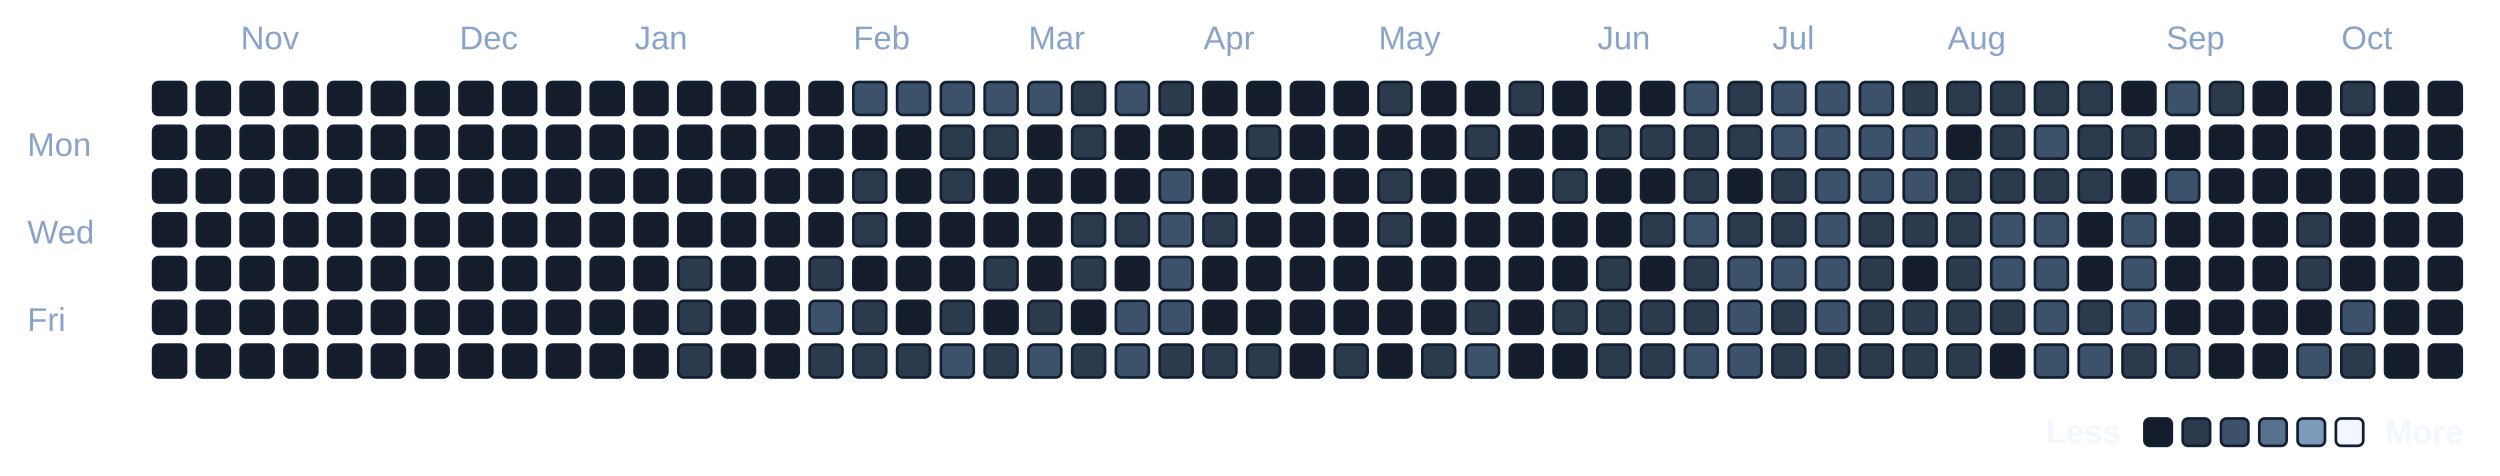
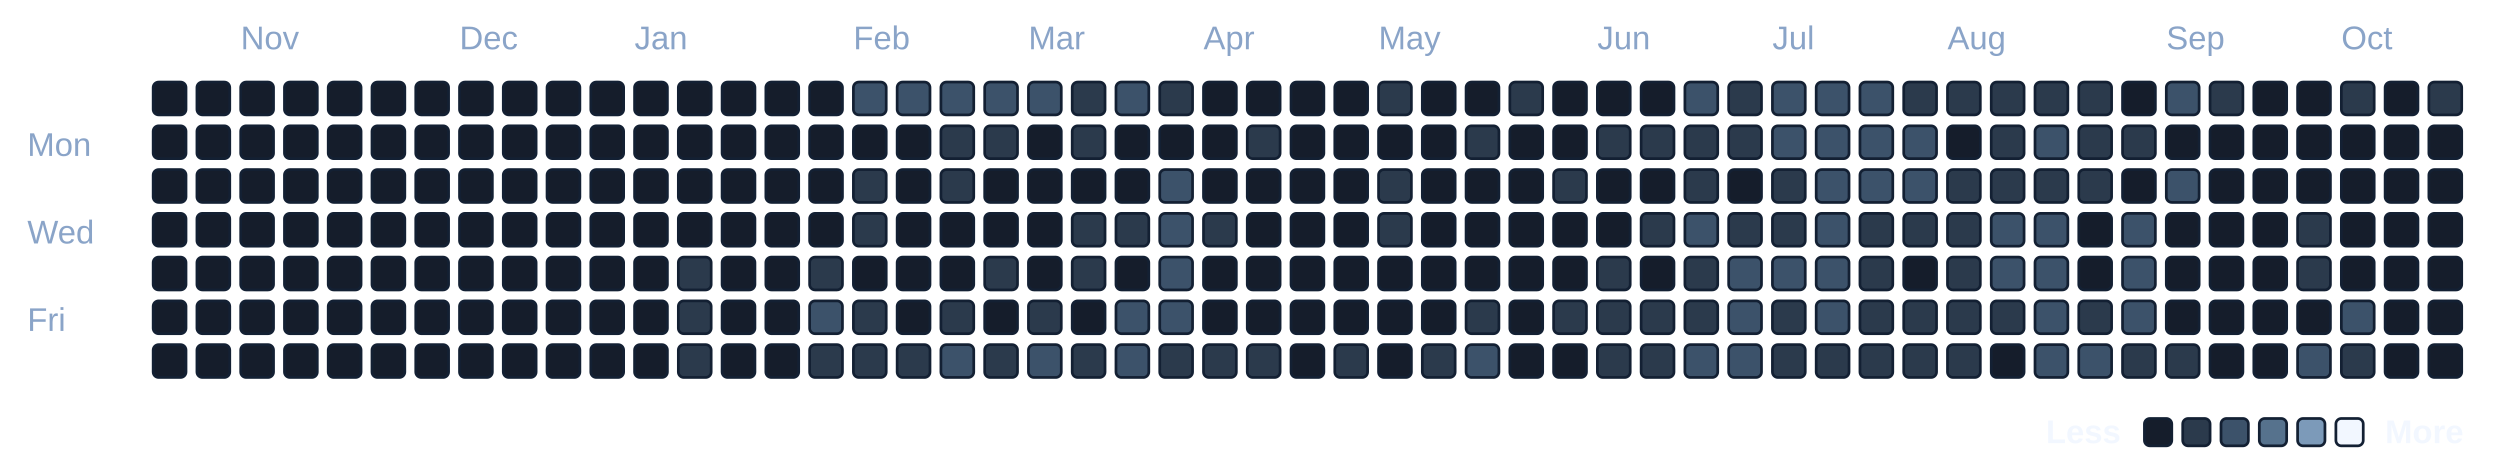
<svg xmlns="http://www.w3.org/2000/svg" baseProfile="tiny" height="174" version="1.2" width="914">
  <defs />
  <text fill="#8AA4C8" font-family="Segoe UI, Arial, sans-serif" font-size="12px" x="88" y="18">Nov</text>
  <text fill="#8AA4C8" font-family="Segoe UI, Arial, sans-serif" font-size="12px" x="168" y="18">Dec</text>
  <text fill="#8AA4C8" font-family="Segoe UI, Arial, sans-serif" font-size="12px" x="232" y="18">Jan</text>
  <text fill="#8AA4C8" font-family="Segoe UI, Arial, sans-serif" font-size="12px" x="312" y="18">Feb</text>
  <text fill="#8AA4C8" font-family="Segoe UI, Arial, sans-serif" font-size="12px" x="376" y="18">Mar</text>
  <text fill="#8AA4C8" font-family="Segoe UI, Arial, sans-serif" font-size="12px" x="440" y="18">Apr</text>
  <text fill="#8AA4C8" font-family="Segoe UI, Arial, sans-serif" font-size="12px" x="504" y="18">May</text>
  <text fill="#8AA4C8" font-family="Segoe UI, Arial, sans-serif" font-size="12px" x="584" y="18">Jun</text>
  <text fill="#8AA4C8" font-family="Segoe UI, Arial, sans-serif" font-size="12px" x="648" y="18">Jul</text>
  <text fill="#8AA4C8" font-family="Segoe UI, Arial, sans-serif" font-size="12px" x="712" y="18">Aug</text>
  <text fill="#8AA4C8" font-family="Segoe UI, Arial, sans-serif" font-size="12px" x="792" y="18">Sep</text>
  <text fill="#8AA4C8" font-family="Segoe UI, Arial, sans-serif" font-size="12px" x="856" y="18">Oct</text>
  <text fill="#8AA4C8" font-family="Segoe UI, Arial, sans-serif" font-size="12px" x="10" y="57">Mon</text>
  <text fill="#8AA4C8" font-family="Segoe UI, Arial, sans-serif" font-size="12px" x="10" y="89">Wed</text>
  <text fill="#8AA4C8" font-family="Segoe UI, Arial, sans-serif" font-size="12px" x="10" y="121">Fri</text>
  <rect fill="#151D2B" height="12" rx="2" ry="2" stroke="#132033" stroke-width="1" width="12" x="56" y="30" />
  <rect fill="#151D2B" height="12" rx="2" ry="2" stroke="#132033" stroke-width="1" width="12" x="56" y="46" />
  <rect fill="#151D2B" height="12" rx="2" ry="2" stroke="#132033" stroke-width="1" width="12" x="56" y="62" />
  <rect fill="#151D2B" height="12" rx="2" ry="2" stroke="#132033" stroke-width="1" width="12" x="56" y="78" />
  <rect fill="#151D2B" height="12" rx="2" ry="2" stroke="#132033" stroke-width="1" width="12" x="56" y="94" />
  <rect fill="#151D2B" height="12" rx="2" ry="2" stroke="#132033" stroke-width="1" width="12" x="56" y="110" />
  <rect fill="#151D2B" height="12" rx="2" ry="2" stroke="#132033" stroke-width="1" width="12" x="56" y="126" />
  <rect fill="#151D2B" height="12" rx="2" ry="2" stroke="#132033" stroke-width="1" width="12" x="72" y="30" />
  <rect fill="#151D2B" height="12" rx="2" ry="2" stroke="#132033" stroke-width="1" width="12" x="72" y="46" />
  <rect fill="#151D2B" height="12" rx="2" ry="2" stroke="#132033" stroke-width="1" width="12" x="72" y="62" />
  <rect fill="#151D2B" height="12" rx="2" ry="2" stroke="#132033" stroke-width="1" width="12" x="72" y="78" />
  <rect fill="#151D2B" height="12" rx="2" ry="2" stroke="#132033" stroke-width="1" width="12" x="72" y="94" />
  <rect fill="#151D2B" height="12" rx="2" ry="2" stroke="#132033" stroke-width="1" width="12" x="72" y="110" />
  <rect fill="#151D2B" height="12" rx="2" ry="2" stroke="#132033" stroke-width="1" width="12" x="72" y="126" />
  <rect fill="#151D2B" height="12" rx="2" ry="2" stroke="#132033" stroke-width="1" width="12" x="88" y="30" />
  <rect fill="#151D2B" height="12" rx="2" ry="2" stroke="#132033" stroke-width="1" width="12" x="88" y="46" />
  <rect fill="#151D2B" height="12" rx="2" ry="2" stroke="#132033" stroke-width="1" width="12" x="88" y="62" />
  <rect fill="#151D2B" height="12" rx="2" ry="2" stroke="#132033" stroke-width="1" width="12" x="88" y="78" />
  <rect fill="#151D2B" height="12" rx="2" ry="2" stroke="#132033" stroke-width="1" width="12" x="88" y="94" />
  <rect fill="#151D2B" height="12" rx="2" ry="2" stroke="#132033" stroke-width="1" width="12" x="88" y="110" />
  <rect fill="#151D2B" height="12" rx="2" ry="2" stroke="#132033" stroke-width="1" width="12" x="88" y="126" />
  <rect fill="#151D2B" height="12" rx="2" ry="2" stroke="#132033" stroke-width="1" width="12" x="104" y="30" />
  <rect fill="#151D2B" height="12" rx="2" ry="2" stroke="#132033" stroke-width="1" width="12" x="104" y="46" />
  <rect fill="#151D2B" height="12" rx="2" ry="2" stroke="#132033" stroke-width="1" width="12" x="104" y="62" />
  <rect fill="#151D2B" height="12" rx="2" ry="2" stroke="#132033" stroke-width="1" width="12" x="104" y="78" />
  <rect fill="#151D2B" height="12" rx="2" ry="2" stroke="#132033" stroke-width="1" width="12" x="104" y="94" />
  <rect fill="#151D2B" height="12" rx="2" ry="2" stroke="#132033" stroke-width="1" width="12" x="104" y="110" />
  <rect fill="#151D2B" height="12" rx="2" ry="2" stroke="#132033" stroke-width="1" width="12" x="104" y="126" />
  <rect fill="#151D2B" height="12" rx="2" ry="2" stroke="#132033" stroke-width="1" width="12" x="120" y="30" />
  <rect fill="#151D2B" height="12" rx="2" ry="2" stroke="#132033" stroke-width="1" width="12" x="120" y="46" />
  <rect fill="#151D2B" height="12" rx="2" ry="2" stroke="#132033" stroke-width="1" width="12" x="120" y="62" />
  <rect fill="#151D2B" height="12" rx="2" ry="2" stroke="#132033" stroke-width="1" width="12" x="120" y="78" />
  <rect fill="#151D2B" height="12" rx="2" ry="2" stroke="#132033" stroke-width="1" width="12" x="120" y="94" />
  <rect fill="#151D2B" height="12" rx="2" ry="2" stroke="#132033" stroke-width="1" width="12" x="120" y="110" />
  <rect fill="#151D2B" height="12" rx="2" ry="2" stroke="#132033" stroke-width="1" width="12" x="120" y="126" />
  <rect fill="#151D2B" height="12" rx="2" ry="2" stroke="#132033" stroke-width="1" width="12" x="136" y="30" />
  <rect fill="#151D2B" height="12" rx="2" ry="2" stroke="#132033" stroke-width="1" width="12" x="136" y="46" />
  <rect fill="#151D2B" height="12" rx="2" ry="2" stroke="#132033" stroke-width="1" width="12" x="136" y="62" />
  <rect fill="#151D2B" height="12" rx="2" ry="2" stroke="#132033" stroke-width="1" width="12" x="136" y="78" />
  <rect fill="#151D2B" height="12" rx="2" ry="2" stroke="#132033" stroke-width="1" width="12" x="136" y="94" />
  <rect fill="#151D2B" height="12" rx="2" ry="2" stroke="#132033" stroke-width="1" width="12" x="136" y="110" />
  <rect fill="#151D2B" height="12" rx="2" ry="2" stroke="#132033" stroke-width="1" width="12" x="136" y="126" />
  <rect fill="#151D2B" height="12" rx="2" ry="2" stroke="#132033" stroke-width="1" width="12" x="152" y="30" />
  <rect fill="#151D2B" height="12" rx="2" ry="2" stroke="#132033" stroke-width="1" width="12" x="152" y="46" />
  <rect fill="#151D2B" height="12" rx="2" ry="2" stroke="#132033" stroke-width="1" width="12" x="152" y="62" />
  <rect fill="#151D2B" height="12" rx="2" ry="2" stroke="#132033" stroke-width="1" width="12" x="152" y="78" />
  <rect fill="#151D2B" height="12" rx="2" ry="2" stroke="#132033" stroke-width="1" width="12" x="152" y="94" />
  <rect fill="#151D2B" height="12" rx="2" ry="2" stroke="#132033" stroke-width="1" width="12" x="152" y="110" />
  <rect fill="#151D2B" height="12" rx="2" ry="2" stroke="#132033" stroke-width="1" width="12" x="152" y="126" />
  <rect fill="#151D2B" height="12" rx="2" ry="2" stroke="#132033" stroke-width="1" width="12" x="168" y="30" />
  <rect fill="#151D2B" height="12" rx="2" ry="2" stroke="#132033" stroke-width="1" width="12" x="168" y="46" />
  <rect fill="#151D2B" height="12" rx="2" ry="2" stroke="#132033" stroke-width="1" width="12" x="168" y="62" />
  <rect fill="#151D2B" height="12" rx="2" ry="2" stroke="#132033" stroke-width="1" width="12" x="168" y="78" />
  <rect fill="#151D2B" height="12" rx="2" ry="2" stroke="#132033" stroke-width="1" width="12" x="168" y="94" />
  <rect fill="#151D2B" height="12" rx="2" ry="2" stroke="#132033" stroke-width="1" width="12" x="168" y="110" />
  <rect fill="#151D2B" height="12" rx="2" ry="2" stroke="#132033" stroke-width="1" width="12" x="168" y="126" />
  <rect fill="#151D2B" height="12" rx="2" ry="2" stroke="#132033" stroke-width="1" width="12" x="184" y="30" />
  <rect fill="#151D2B" height="12" rx="2" ry="2" stroke="#132033" stroke-width="1" width="12" x="184" y="46" />
  <rect fill="#151D2B" height="12" rx="2" ry="2" stroke="#132033" stroke-width="1" width="12" x="184" y="62" />
  <rect fill="#151D2B" height="12" rx="2" ry="2" stroke="#132033" stroke-width="1" width="12" x="184" y="78" />
  <rect fill="#151D2B" height="12" rx="2" ry="2" stroke="#132033" stroke-width="1" width="12" x="184" y="94" />
  <rect fill="#151D2B" height="12" rx="2" ry="2" stroke="#132033" stroke-width="1" width="12" x="184" y="110" />
  <rect fill="#151D2B" height="12" rx="2" ry="2" stroke="#132033" stroke-width="1" width="12" x="184" y="126" />
  <rect fill="#151D2B" height="12" rx="2" ry="2" stroke="#132033" stroke-width="1" width="12" x="200" y="30" />
  <rect fill="#151D2B" height="12" rx="2" ry="2" stroke="#132033" stroke-width="1" width="12" x="200" y="46" />
  <rect fill="#151D2B" height="12" rx="2" ry="2" stroke="#132033" stroke-width="1" width="12" x="200" y="62" />
  <rect fill="#151D2B" height="12" rx="2" ry="2" stroke="#132033" stroke-width="1" width="12" x="200" y="78" />
  <rect fill="#151D2B" height="12" rx="2" ry="2" stroke="#132033" stroke-width="1" width="12" x="200" y="94" />
  <rect fill="#151D2B" height="12" rx="2" ry="2" stroke="#132033" stroke-width="1" width="12" x="200" y="110" />
  <rect fill="#151D2B" height="12" rx="2" ry="2" stroke="#132033" stroke-width="1" width="12" x="200" y="126" />
  <rect fill="#151D2B" height="12" rx="2" ry="2" stroke="#132033" stroke-width="1" width="12" x="216" y="30" />
  <rect fill="#151D2B" height="12" rx="2" ry="2" stroke="#132033" stroke-width="1" width="12" x="216" y="46" />
  <rect fill="#151D2B" height="12" rx="2" ry="2" stroke="#132033" stroke-width="1" width="12" x="216" y="62" />
  <rect fill="#151D2B" height="12" rx="2" ry="2" stroke="#132033" stroke-width="1" width="12" x="216" y="78" />
  <rect fill="#151D2B" height="12" rx="2" ry="2" stroke="#132033" stroke-width="1" width="12" x="216" y="94" />
  <rect fill="#151D2B" height="12" rx="2" ry="2" stroke="#132033" stroke-width="1" width="12" x="216" y="110" />
  <rect fill="#151D2B" height="12" rx="2" ry="2" stroke="#132033" stroke-width="1" width="12" x="216" y="126" />
  <rect fill="#151D2B" height="12" rx="2" ry="2" stroke="#132033" stroke-width="1" width="12" x="232" y="30" />
  <rect fill="#151D2B" height="12" rx="2" ry="2" stroke="#132033" stroke-width="1" width="12" x="232" y="46" />
  <rect fill="#151D2B" height="12" rx="2" ry="2" stroke="#132033" stroke-width="1" width="12" x="232" y="62" />
  <rect fill="#151D2B" height="12" rx="2" ry="2" stroke="#132033" stroke-width="1" width="12" x="232" y="78" />
  <rect fill="#151D2B" height="12" rx="2" ry="2" stroke="#132033" stroke-width="1" width="12" x="232" y="94" />
  <rect fill="#151D2B" height="12" rx="2" ry="2" stroke="#132033" stroke-width="1" width="12" x="232" y="110" />
  <rect fill="#151D2B" height="12" rx="2" ry="2" stroke="#132033" stroke-width="1" width="12" x="232" y="126" />
  <rect fill="#151D2B" height="12" rx="2" ry="2" stroke="#132033" stroke-width="1" width="12" x="248" y="30" />
  <rect fill="#151D2B" height="12" rx="2" ry="2" stroke="#132033" stroke-width="1" width="12" x="248" y="46" />
  <rect fill="#151D2B" height="12" rx="2" ry="2" stroke="#132033" stroke-width="1" width="12" x="248" y="62" />
  <rect fill="#151D2B" height="12" rx="2" ry="2" stroke="#132033" stroke-width="1" width="12" x="248" y="78" />
  <rect fill="#2B3A4C" height="12" rx="2" ry="2" stroke="#132033" stroke-width="1" width="12" x="248" y="94" />
  <rect fill="#2B3A4C" height="12" rx="2" ry="2" stroke="#132033" stroke-width="1" width="12" x="248" y="110" />
  <rect fill="#2B3A4C" height="12" rx="2" ry="2" stroke="#132033" stroke-width="1" width="12" x="248" y="126" />
  <rect fill="#151D2B" height="12" rx="2" ry="2" stroke="#132033" stroke-width="1" width="12" x="264" y="30" />
  <rect fill="#151D2B" height="12" rx="2" ry="2" stroke="#132033" stroke-width="1" width="12" x="264" y="46" />
  <rect fill="#151D2B" height="12" rx="2" ry="2" stroke="#132033" stroke-width="1" width="12" x="264" y="62" />
  <rect fill="#151D2B" height="12" rx="2" ry="2" stroke="#132033" stroke-width="1" width="12" x="264" y="78" />
  <rect fill="#151D2B" height="12" rx="2" ry="2" stroke="#132033" stroke-width="1" width="12" x="264" y="94" />
  <rect fill="#151D2B" height="12" rx="2" ry="2" stroke="#132033" stroke-width="1" width="12" x="264" y="110" />
  <rect fill="#151D2B" height="12" rx="2" ry="2" stroke="#132033" stroke-width="1" width="12" x="264" y="126" />
  <rect fill="#151D2B" height="12" rx="2" ry="2" stroke="#132033" stroke-width="1" width="12" x="280" y="30" />
  <rect fill="#151D2B" height="12" rx="2" ry="2" stroke="#132033" stroke-width="1" width="12" x="280" y="46" />
  <rect fill="#151D2B" height="12" rx="2" ry="2" stroke="#132033" stroke-width="1" width="12" x="280" y="62" />
  <rect fill="#151D2B" height="12" rx="2" ry="2" stroke="#132033" stroke-width="1" width="12" x="280" y="78" />
  <rect fill="#151D2B" height="12" rx="2" ry="2" stroke="#132033" stroke-width="1" width="12" x="280" y="94" />
  <rect fill="#151D2B" height="12" rx="2" ry="2" stroke="#132033" stroke-width="1" width="12" x="280" y="110" />
  <rect fill="#151D2B" height="12" rx="2" ry="2" stroke="#132033" stroke-width="1" width="12" x="280" y="126" />
  <rect fill="#151D2B" height="12" rx="2" ry="2" stroke="#132033" stroke-width="1" width="12" x="296" y="30" />
  <rect fill="#151D2B" height="12" rx="2" ry="2" stroke="#132033" stroke-width="1" width="12" x="296" y="46" />
  <rect fill="#151D2B" height="12" rx="2" ry="2" stroke="#132033" stroke-width="1" width="12" x="296" y="62" />
  <rect fill="#151D2B" height="12" rx="2" ry="2" stroke="#132033" stroke-width="1" width="12" x="296" y="78" />
  <rect fill="#2B3A4C" height="12" rx="2" ry="2" stroke="#132033" stroke-width="1" width="12" x="296" y="94" />
  <rect fill="#3C526A" height="12" rx="2" ry="2" stroke="#132033" stroke-width="1" width="12" x="296" y="110" />
  <rect fill="#2B3A4C" height="12" rx="2" ry="2" stroke="#132033" stroke-width="1" width="12" x="296" y="126" />
  <rect fill="#3C526A" height="12" rx="2" ry="2" stroke="#132033" stroke-width="1" width="12" x="312" y="30" />
  <rect fill="#151D2B" height="12" rx="2" ry="2" stroke="#132033" stroke-width="1" width="12" x="312" y="46" />
  <rect fill="#2B3A4C" height="12" rx="2" ry="2" stroke="#132033" stroke-width="1" width="12" x="312" y="62" />
  <rect fill="#2B3A4C" height="12" rx="2" ry="2" stroke="#132033" stroke-width="1" width="12" x="312" y="78" />
  <rect fill="#151D2B" height="12" rx="2" ry="2" stroke="#132033" stroke-width="1" width="12" x="312" y="94" />
  <rect fill="#2B3A4C" height="12" rx="2" ry="2" stroke="#132033" stroke-width="1" width="12" x="312" y="110" />
  <rect fill="#2B3A4C" height="12" rx="2" ry="2" stroke="#132033" stroke-width="1" width="12" x="312" y="126" />
  <rect fill="#3C526A" height="12" rx="2" ry="2" stroke="#132033" stroke-width="1" width="12" x="328" y="30" />
  <rect fill="#151D2B" height="12" rx="2" ry="2" stroke="#132033" stroke-width="1" width="12" x="328" y="46" />
  <rect fill="#151D2B" height="12" rx="2" ry="2" stroke="#132033" stroke-width="1" width="12" x="328" y="62" />
  <rect fill="#151D2B" height="12" rx="2" ry="2" stroke="#132033" stroke-width="1" width="12" x="328" y="78" />
  <rect fill="#151D2B" height="12" rx="2" ry="2" stroke="#132033" stroke-width="1" width="12" x="328" y="94" />
  <rect fill="#151D2B" height="12" rx="2" ry="2" stroke="#132033" stroke-width="1" width="12" x="328" y="110" />
  <rect fill="#2B3A4C" height="12" rx="2" ry="2" stroke="#132033" stroke-width="1" width="12" x="328" y="126" />
  <rect fill="#3C526A" height="12" rx="2" ry="2" stroke="#132033" stroke-width="1" width="12" x="344" y="30" />
  <rect fill="#2B3A4C" height="12" rx="2" ry="2" stroke="#132033" stroke-width="1" width="12" x="344" y="46" />
  <rect fill="#2B3A4C" height="12" rx="2" ry="2" stroke="#132033" stroke-width="1" width="12" x="344" y="62" />
  <rect fill="#151D2B" height="12" rx="2" ry="2" stroke="#132033" stroke-width="1" width="12" x="344" y="78" />
  <rect fill="#151D2B" height="12" rx="2" ry="2" stroke="#132033" stroke-width="1" width="12" x="344" y="94" />
  <rect fill="#2B3A4C" height="12" rx="2" ry="2" stroke="#132033" stroke-width="1" width="12" x="344" y="110" />
  <rect fill="#3C526A" height="12" rx="2" ry="2" stroke="#132033" stroke-width="1" width="12" x="344" y="126" />
  <rect fill="#3C526A" height="12" rx="2" ry="2" stroke="#132033" stroke-width="1" width="12" x="360" y="30" />
  <rect fill="#2B3A4C" height="12" rx="2" ry="2" stroke="#132033" stroke-width="1" width="12" x="360" y="46" />
  <rect fill="#151D2B" height="12" rx="2" ry="2" stroke="#132033" stroke-width="1" width="12" x="360" y="62" />
  <rect fill="#151D2B" height="12" rx="2" ry="2" stroke="#132033" stroke-width="1" width="12" x="360" y="78" />
  <rect fill="#2B3A4C" height="12" rx="2" ry="2" stroke="#132033" stroke-width="1" width="12" x="360" y="94" />
  <rect fill="#151D2B" height="12" rx="2" ry="2" stroke="#132033" stroke-width="1" width="12" x="360" y="110" />
  <rect fill="#2B3A4C" height="12" rx="2" ry="2" stroke="#132033" stroke-width="1" width="12" x="360" y="126" />
  <rect fill="#3C526A" height="12" rx="2" ry="2" stroke="#132033" stroke-width="1" width="12" x="376" y="30" />
  <rect fill="#151D2B" height="12" rx="2" ry="2" stroke="#132033" stroke-width="1" width="12" x="376" y="46" />
  <rect fill="#151D2B" height="12" rx="2" ry="2" stroke="#132033" stroke-width="1" width="12" x="376" y="62" />
  <rect fill="#151D2B" height="12" rx="2" ry="2" stroke="#132033" stroke-width="1" width="12" x="376" y="78" />
  <rect fill="#151D2B" height="12" rx="2" ry="2" stroke="#132033" stroke-width="1" width="12" x="376" y="94" />
  <rect fill="#2B3A4C" height="12" rx="2" ry="2" stroke="#132033" stroke-width="1" width="12" x="376" y="110" />
  <rect fill="#3C526A" height="12" rx="2" ry="2" stroke="#132033" stroke-width="1" width="12" x="376" y="126" />
  <rect fill="#2B3A4C" height="12" rx="2" ry="2" stroke="#132033" stroke-width="1" width="12" x="392" y="30" />
  <rect fill="#2B3A4C" height="12" rx="2" ry="2" stroke="#132033" stroke-width="1" width="12" x="392" y="46" />
  <rect fill="#151D2B" height="12" rx="2" ry="2" stroke="#132033" stroke-width="1" width="12" x="392" y="62" />
  <rect fill="#2B3A4C" height="12" rx="2" ry="2" stroke="#132033" stroke-width="1" width="12" x="392" y="78" />
  <rect fill="#2B3A4C" height="12" rx="2" ry="2" stroke="#132033" stroke-width="1" width="12" x="392" y="94" />
  <rect fill="#151D2B" height="12" rx="2" ry="2" stroke="#132033" stroke-width="1" width="12" x="392" y="110" />
  <rect fill="#2B3A4C" height="12" rx="2" ry="2" stroke="#132033" stroke-width="1" width="12" x="392" y="126" />
  <rect fill="#3C526A" height="12" rx="2" ry="2" stroke="#132033" stroke-width="1" width="12" x="408" y="30" />
  <rect fill="#151D2B" height="12" rx="2" ry="2" stroke="#132033" stroke-width="1" width="12" x="408" y="46" />
  <rect fill="#151D2B" height="12" rx="2" ry="2" stroke="#132033" stroke-width="1" width="12" x="408" y="62" />
  <rect fill="#2B3A4C" height="12" rx="2" ry="2" stroke="#132033" stroke-width="1" width="12" x="408" y="78" />
  <rect fill="#151D2B" height="12" rx="2" ry="2" stroke="#132033" stroke-width="1" width="12" x="408" y="94" />
  <rect fill="#3C526A" height="12" rx="2" ry="2" stroke="#132033" stroke-width="1" width="12" x="408" y="110" />
  <rect fill="#3C526A" height="12" rx="2" ry="2" stroke="#132033" stroke-width="1" width="12" x="408" y="126" />
  <rect fill="#2B3A4C" height="12" rx="2" ry="2" stroke="#132033" stroke-width="1" width="12" x="424" y="30" />
  <rect fill="#151D2B" height="12" rx="2" ry="2" stroke="#132033" stroke-width="1" width="12" x="424" y="46" />
  <rect fill="#3C526A" height="12" rx="2" ry="2" stroke="#132033" stroke-width="1" width="12" x="424" y="62" />
  <rect fill="#3C526A" height="12" rx="2" ry="2" stroke="#132033" stroke-width="1" width="12" x="424" y="78" />
  <rect fill="#3C526A" height="12" rx="2" ry="2" stroke="#132033" stroke-width="1" width="12" x="424" y="94" />
  <rect fill="#3C526A" height="12" rx="2" ry="2" stroke="#132033" stroke-width="1" width="12" x="424" y="110" />
  <rect fill="#2B3A4C" height="12" rx="2" ry="2" stroke="#132033" stroke-width="1" width="12" x="424" y="126" />
  <rect fill="#151D2B" height="12" rx="2" ry="2" stroke="#132033" stroke-width="1" width="12" x="440" y="30" />
  <rect fill="#151D2B" height="12" rx="2" ry="2" stroke="#132033" stroke-width="1" width="12" x="440" y="46" />
  <rect fill="#151D2B" height="12" rx="2" ry="2" stroke="#132033" stroke-width="1" width="12" x="440" y="62" />
  <rect fill="#2B3A4C" height="12" rx="2" ry="2" stroke="#132033" stroke-width="1" width="12" x="440" y="78" />
  <rect fill="#151D2B" height="12" rx="2" ry="2" stroke="#132033" stroke-width="1" width="12" x="440" y="94" />
  <rect fill="#151D2B" height="12" rx="2" ry="2" stroke="#132033" stroke-width="1" width="12" x="440" y="110" />
  <rect fill="#2B3A4C" height="12" rx="2" ry="2" stroke="#132033" stroke-width="1" width="12" x="440" y="126" />
  <rect fill="#151D2B" height="12" rx="2" ry="2" stroke="#132033" stroke-width="1" width="12" x="456" y="30" />
  <rect fill="#2B3A4C" height="12" rx="2" ry="2" stroke="#132033" stroke-width="1" width="12" x="456" y="46" />
  <rect fill="#151D2B" height="12" rx="2" ry="2" stroke="#132033" stroke-width="1" width="12" x="456" y="62" />
  <rect fill="#151D2B" height="12" rx="2" ry="2" stroke="#132033" stroke-width="1" width="12" x="456" y="78" />
  <rect fill="#151D2B" height="12" rx="2" ry="2" stroke="#132033" stroke-width="1" width="12" x="456" y="94" />
  <rect fill="#151D2B" height="12" rx="2" ry="2" stroke="#132033" stroke-width="1" width="12" x="456" y="110" />
  <rect fill="#2B3A4C" height="12" rx="2" ry="2" stroke="#132033" stroke-width="1" width="12" x="456" y="126" />
  <rect fill="#151D2B" height="12" rx="2" ry="2" stroke="#132033" stroke-width="1" width="12" x="472" y="30" />
  <rect fill="#151D2B" height="12" rx="2" ry="2" stroke="#132033" stroke-width="1" width="12" x="472" y="46" />
  <rect fill="#151D2B" height="12" rx="2" ry="2" stroke="#132033" stroke-width="1" width="12" x="472" y="62" />
  <rect fill="#151D2B" height="12" rx="2" ry="2" stroke="#132033" stroke-width="1" width="12" x="472" y="78" />
  <rect fill="#151D2B" height="12" rx="2" ry="2" stroke="#132033" stroke-width="1" width="12" x="472" y="94" />
  <rect fill="#151D2B" height="12" rx="2" ry="2" stroke="#132033" stroke-width="1" width="12" x="472" y="110" />
  <rect fill="#151D2B" height="12" rx="2" ry="2" stroke="#132033" stroke-width="1" width="12" x="472" y="126" />
  <rect fill="#151D2B" height="12" rx="2" ry="2" stroke="#132033" stroke-width="1" width="12" x="488" y="30" />
  <rect fill="#151D2B" height="12" rx="2" ry="2" stroke="#132033" stroke-width="1" width="12" x="488" y="46" />
  <rect fill="#151D2B" height="12" rx="2" ry="2" stroke="#132033" stroke-width="1" width="12" x="488" y="62" />
  <rect fill="#151D2B" height="12" rx="2" ry="2" stroke="#132033" stroke-width="1" width="12" x="488" y="78" />
  <rect fill="#151D2B" height="12" rx="2" ry="2" stroke="#132033" stroke-width="1" width="12" x="488" y="94" />
  <rect fill="#151D2B" height="12" rx="2" ry="2" stroke="#132033" stroke-width="1" width="12" x="488" y="110" />
  <rect fill="#2B3A4C" height="12" rx="2" ry="2" stroke="#132033" stroke-width="1" width="12" x="488" y="126" />
  <rect fill="#2B3A4C" height="12" rx="2" ry="2" stroke="#132033" stroke-width="1" width="12" x="504" y="30" />
  <rect fill="#151D2B" height="12" rx="2" ry="2" stroke="#132033" stroke-width="1" width="12" x="504" y="46" />
  <rect fill="#2B3A4C" height="12" rx="2" ry="2" stroke="#132033" stroke-width="1" width="12" x="504" y="62" />
  <rect fill="#2B3A4C" height="12" rx="2" ry="2" stroke="#132033" stroke-width="1" width="12" x="504" y="78" />
  <rect fill="#151D2B" height="12" rx="2" ry="2" stroke="#132033" stroke-width="1" width="12" x="504" y="94" />
  <rect fill="#151D2B" height="12" rx="2" ry="2" stroke="#132033" stroke-width="1" width="12" x="504" y="110" />
  <rect fill="#151D2B" height="12" rx="2" ry="2" stroke="#132033" stroke-width="1" width="12" x="504" y="126" />
  <rect fill="#151D2B" height="12" rx="2" ry="2" stroke="#132033" stroke-width="1" width="12" x="520" y="30" />
  <rect fill="#151D2B" height="12" rx="2" ry="2" stroke="#132033" stroke-width="1" width="12" x="520" y="46" />
  <rect fill="#151D2B" height="12" rx="2" ry="2" stroke="#132033" stroke-width="1" width="12" x="520" y="62" />
  <rect fill="#151D2B" height="12" rx="2" ry="2" stroke="#132033" stroke-width="1" width="12" x="520" y="78" />
  <rect fill="#151D2B" height="12" rx="2" ry="2" stroke="#132033" stroke-width="1" width="12" x="520" y="94" />
  <rect fill="#151D2B" height="12" rx="2" ry="2" stroke="#132033" stroke-width="1" width="12" x="520" y="110" />
  <rect fill="#2B3A4C" height="12" rx="2" ry="2" stroke="#132033" stroke-width="1" width="12" x="520" y="126" />
  <rect fill="#151D2B" height="12" rx="2" ry="2" stroke="#132033" stroke-width="1" width="12" x="536" y="30" />
  <rect fill="#2B3A4C" height="12" rx="2" ry="2" stroke="#132033" stroke-width="1" width="12" x="536" y="46" />
  <rect fill="#151D2B" height="12" rx="2" ry="2" stroke="#132033" stroke-width="1" width="12" x="536" y="62" />
  <rect fill="#151D2B" height="12" rx="2" ry="2" stroke="#132033" stroke-width="1" width="12" x="536" y="78" />
  <rect fill="#151D2B" height="12" rx="2" ry="2" stroke="#132033" stroke-width="1" width="12" x="536" y="94" />
  <rect fill="#2B3A4C" height="12" rx="2" ry="2" stroke="#132033" stroke-width="1" width="12" x="536" y="110" />
  <rect fill="#3C526A" height="12" rx="2" ry="2" stroke="#132033" stroke-width="1" width="12" x="536" y="126" />
  <rect fill="#2B3A4C" height="12" rx="2" ry="2" stroke="#132033" stroke-width="1" width="12" x="552" y="30" />
  <rect fill="#151D2B" height="12" rx="2" ry="2" stroke="#132033" stroke-width="1" width="12" x="552" y="46" />
  <rect fill="#151D2B" height="12" rx="2" ry="2" stroke="#132033" stroke-width="1" width="12" x="552" y="62" />
  <rect fill="#151D2B" height="12" rx="2" ry="2" stroke="#132033" stroke-width="1" width="12" x="552" y="78" />
  <rect fill="#151D2B" height="12" rx="2" ry="2" stroke="#132033" stroke-width="1" width="12" x="552" y="94" />
  <rect fill="#151D2B" height="12" rx="2" ry="2" stroke="#132033" stroke-width="1" width="12" x="552" y="110" />
  <rect fill="#151D2B" height="12" rx="2" ry="2" stroke="#132033" stroke-width="1" width="12" x="552" y="126" />
  <rect fill="#151D2B" height="12" rx="2" ry="2" stroke="#132033" stroke-width="1" width="12" x="568" y="30" />
  <rect fill="#151D2B" height="12" rx="2" ry="2" stroke="#132033" stroke-width="1" width="12" x="568" y="46" />
  <rect fill="#2B3A4C" height="12" rx="2" ry="2" stroke="#132033" stroke-width="1" width="12" x="568" y="62" />
  <rect fill="#151D2B" height="12" rx="2" ry="2" stroke="#132033" stroke-width="1" width="12" x="568" y="78" />
  <rect fill="#151D2B" height="12" rx="2" ry="2" stroke="#132033" stroke-width="1" width="12" x="568" y="94" />
  <rect fill="#2B3A4C" height="12" rx="2" ry="2" stroke="#132033" stroke-width="1" width="12" x="568" y="110" />
  <rect fill="#151D2B" height="12" rx="2" ry="2" stroke="#132033" stroke-width="1" width="12" x="568" y="126" />
  <rect fill="#151D2B" height="12" rx="2" ry="2" stroke="#132033" stroke-width="1" width="12" x="584" y="30" />
  <rect fill="#2B3A4C" height="12" rx="2" ry="2" stroke="#132033" stroke-width="1" width="12" x="584" y="46" />
  <rect fill="#151D2B" height="12" rx="2" ry="2" stroke="#132033" stroke-width="1" width="12" x="584" y="62" />
  <rect fill="#151D2B" height="12" rx="2" ry="2" stroke="#132033" stroke-width="1" width="12" x="584" y="78" />
  <rect fill="#2B3A4C" height="12" rx="2" ry="2" stroke="#132033" stroke-width="1" width="12" x="584" y="94" />
  <rect fill="#2B3A4C" height="12" rx="2" ry="2" stroke="#132033" stroke-width="1" width="12" x="584" y="110" />
  <rect fill="#2B3A4C" height="12" rx="2" ry="2" stroke="#132033" stroke-width="1" width="12" x="584" y="126" />
  <rect fill="#151D2B" height="12" rx="2" ry="2" stroke="#132033" stroke-width="1" width="12" x="600" y="30" />
  <rect fill="#2B3A4C" height="12" rx="2" ry="2" stroke="#132033" stroke-width="1" width="12" x="600" y="46" />
  <rect fill="#151D2B" height="12" rx="2" ry="2" stroke="#132033" stroke-width="1" width="12" x="600" y="62" />
  <rect fill="#2B3A4C" height="12" rx="2" ry="2" stroke="#132033" stroke-width="1" width="12" x="600" y="78" />
  <rect fill="#151D2B" height="12" rx="2" ry="2" stroke="#132033" stroke-width="1" width="12" x="600" y="94" />
  <rect fill="#2B3A4C" height="12" rx="2" ry="2" stroke="#132033" stroke-width="1" width="12" x="600" y="110" />
  <rect fill="#2B3A4C" height="12" rx="2" ry="2" stroke="#132033" stroke-width="1" width="12" x="600" y="126" />
  <rect fill="#3C526A" height="12" rx="2" ry="2" stroke="#132033" stroke-width="1" width="12" x="616" y="30" />
  <rect fill="#2B3A4C" height="12" rx="2" ry="2" stroke="#132033" stroke-width="1" width="12" x="616" y="46" />
  <rect fill="#2B3A4C" height="12" rx="2" ry="2" stroke="#132033" stroke-width="1" width="12" x="616" y="62" />
  <rect fill="#3C526A" height="12" rx="2" ry="2" stroke="#132033" stroke-width="1" width="12" x="616" y="78" />
  <rect fill="#2B3A4C" height="12" rx="2" ry="2" stroke="#132033" stroke-width="1" width="12" x="616" y="94" />
  <rect fill="#2B3A4C" height="12" rx="2" ry="2" stroke="#132033" stroke-width="1" width="12" x="616" y="110" />
  <rect fill="#3C526A" height="12" rx="2" ry="2" stroke="#132033" stroke-width="1" width="12" x="616" y="126" />
  <rect fill="#2B3A4C" height="12" rx="2" ry="2" stroke="#132033" stroke-width="1" width="12" x="632" y="30" />
  <rect fill="#2B3A4C" height="12" rx="2" ry="2" stroke="#132033" stroke-width="1" width="12" x="632" y="46" />
  <rect fill="#151D2B" height="12" rx="2" ry="2" stroke="#132033" stroke-width="1" width="12" x="632" y="62" />
  <rect fill="#2B3A4C" height="12" rx="2" ry="2" stroke="#132033" stroke-width="1" width="12" x="632" y="78" />
  <rect fill="#3C526A" height="12" rx="2" ry="2" stroke="#132033" stroke-width="1" width="12" x="632" y="94" />
  <rect fill="#3C526A" height="12" rx="2" ry="2" stroke="#132033" stroke-width="1" width="12" x="632" y="110" />
  <rect fill="#3C526A" height="12" rx="2" ry="2" stroke="#132033" stroke-width="1" width="12" x="632" y="126" />
  <rect fill="#3C526A" height="12" rx="2" ry="2" stroke="#132033" stroke-width="1" width="12" x="648" y="30" />
  <rect fill="#3C526A" height="12" rx="2" ry="2" stroke="#132033" stroke-width="1" width="12" x="648" y="46" />
  <rect fill="#2B3A4C" height="12" rx="2" ry="2" stroke="#132033" stroke-width="1" width="12" x="648" y="62" />
  <rect fill="#2B3A4C" height="12" rx="2" ry="2" stroke="#132033" stroke-width="1" width="12" x="648" y="78" />
  <rect fill="#3C526A" height="12" rx="2" ry="2" stroke="#132033" stroke-width="1" width="12" x="648" y="94" />
  <rect fill="#2B3A4C" height="12" rx="2" ry="2" stroke="#132033" stroke-width="1" width="12" x="648" y="110" />
  <rect fill="#2B3A4C" height="12" rx="2" ry="2" stroke="#132033" stroke-width="1" width="12" x="648" y="126" />
  <rect fill="#3C526A" height="12" rx="2" ry="2" stroke="#132033" stroke-width="1" width="12" x="664" y="30" />
  <rect fill="#3C526A" height="12" rx="2" ry="2" stroke="#132033" stroke-width="1" width="12" x="664" y="46" />
  <rect fill="#3C526A" height="12" rx="2" ry="2" stroke="#132033" stroke-width="1" width="12" x="664" y="62" />
  <rect fill="#3C526A" height="12" rx="2" ry="2" stroke="#132033" stroke-width="1" width="12" x="664" y="78" />
  <rect fill="#3C526A" height="12" rx="2" ry="2" stroke="#132033" stroke-width="1" width="12" x="664" y="94" />
  <rect fill="#3C526A" height="12" rx="2" ry="2" stroke="#132033" stroke-width="1" width="12" x="664" y="110" />
  <rect fill="#2B3A4C" height="12" rx="2" ry="2" stroke="#132033" stroke-width="1" width="12" x="664" y="126" />
  <rect fill="#3C526A" height="12" rx="2" ry="2" stroke="#132033" stroke-width="1" width="12" x="680" y="30" />
  <rect fill="#3C526A" height="12" rx="2" ry="2" stroke="#132033" stroke-width="1" width="12" x="680" y="46" />
  <rect fill="#3C526A" height="12" rx="2" ry="2" stroke="#132033" stroke-width="1" width="12" x="680" y="62" />
  <rect fill="#2B3A4C" height="12" rx="2" ry="2" stroke="#132033" stroke-width="1" width="12" x="680" y="78" />
  <rect fill="#2B3A4C" height="12" rx="2" ry="2" stroke="#132033" stroke-width="1" width="12" x="680" y="94" />
  <rect fill="#2B3A4C" height="12" rx="2" ry="2" stroke="#132033" stroke-width="1" width="12" x="680" y="110" />
  <rect fill="#2B3A4C" height="12" rx="2" ry="2" stroke="#132033" stroke-width="1" width="12" x="680" y="126" />
  <rect fill="#2B3A4C" height="12" rx="2" ry="2" stroke="#132033" stroke-width="1" width="12" x="696" y="30" />
  <rect fill="#3C526A" height="12" rx="2" ry="2" stroke="#132033" stroke-width="1" width="12" x="696" y="46" />
  <rect fill="#3C526A" height="12" rx="2" ry="2" stroke="#132033" stroke-width="1" width="12" x="696" y="62" />
  <rect fill="#2B3A4C" height="12" rx="2" ry="2" stroke="#132033" stroke-width="1" width="12" x="696" y="78" />
  <rect fill="#151D2B" height="12" rx="2" ry="2" stroke="#132033" stroke-width="1" width="12" x="696" y="94" />
  <rect fill="#2B3A4C" height="12" rx="2" ry="2" stroke="#132033" stroke-width="1" width="12" x="696" y="110" />
  <rect fill="#2B3A4C" height="12" rx="2" ry="2" stroke="#132033" stroke-width="1" width="12" x="696" y="126" />
  <rect fill="#2B3A4C" height="12" rx="2" ry="2" stroke="#132033" stroke-width="1" width="12" x="712" y="30" />
  <rect fill="#151D2B" height="12" rx="2" ry="2" stroke="#132033" stroke-width="1" width="12" x="712" y="46" />
  <rect fill="#2B3A4C" height="12" rx="2" ry="2" stroke="#132033" stroke-width="1" width="12" x="712" y="62" />
  <rect fill="#2B3A4C" height="12" rx="2" ry="2" stroke="#132033" stroke-width="1" width="12" x="712" y="78" />
  <rect fill="#2B3A4C" height="12" rx="2" ry="2" stroke="#132033" stroke-width="1" width="12" x="712" y="94" />
  <rect fill="#2B3A4C" height="12" rx="2" ry="2" stroke="#132033" stroke-width="1" width="12" x="712" y="110" />
  <rect fill="#2B3A4C" height="12" rx="2" ry="2" stroke="#132033" stroke-width="1" width="12" x="712" y="126" />
  <rect fill="#2B3A4C" height="12" rx="2" ry="2" stroke="#132033" stroke-width="1" width="12" x="728" y="30" />
  <rect fill="#2B3A4C" height="12" rx="2" ry="2" stroke="#132033" stroke-width="1" width="12" x="728" y="46" />
  <rect fill="#2B3A4C" height="12" rx="2" ry="2" stroke="#132033" stroke-width="1" width="12" x="728" y="62" />
  <rect fill="#3C526A" height="12" rx="2" ry="2" stroke="#132033" stroke-width="1" width="12" x="728" y="78" />
  <rect fill="#3C526A" height="12" rx="2" ry="2" stroke="#132033" stroke-width="1" width="12" x="728" y="94" />
  <rect fill="#2B3A4C" height="12" rx="2" ry="2" stroke="#132033" stroke-width="1" width="12" x="728" y="110" />
  <rect fill="#151D2B" height="12" rx="2" ry="2" stroke="#132033" stroke-width="1" width="12" x="728" y="126" />
  <rect fill="#2B3A4C" height="12" rx="2" ry="2" stroke="#132033" stroke-width="1" width="12" x="744" y="30" />
  <rect fill="#3C526A" height="12" rx="2" ry="2" stroke="#132033" stroke-width="1" width="12" x="744" y="46" />
  <rect fill="#2B3A4C" height="12" rx="2" ry="2" stroke="#132033" stroke-width="1" width="12" x="744" y="62" />
  <rect fill="#3C526A" height="12" rx="2" ry="2" stroke="#132033" stroke-width="1" width="12" x="744" y="78" />
  <rect fill="#3C526A" height="12" rx="2" ry="2" stroke="#132033" stroke-width="1" width="12" x="744" y="94" />
  <rect fill="#3C526A" height="12" rx="2" ry="2" stroke="#132033" stroke-width="1" width="12" x="744" y="110" />
  <rect fill="#3C526A" height="12" rx="2" ry="2" stroke="#132033" stroke-width="1" width="12" x="744" y="126" />
  <rect fill="#2B3A4C" height="12" rx="2" ry="2" stroke="#132033" stroke-width="1" width="12" x="760" y="30" />
  <rect fill="#2B3A4C" height="12" rx="2" ry="2" stroke="#132033" stroke-width="1" width="12" x="760" y="46" />
  <rect fill="#2B3A4C" height="12" rx="2" ry="2" stroke="#132033" stroke-width="1" width="12" x="760" y="62" />
  <rect fill="#151D2B" height="12" rx="2" ry="2" stroke="#132033" stroke-width="1" width="12" x="760" y="78" />
  <rect fill="#151D2B" height="12" rx="2" ry="2" stroke="#132033" stroke-width="1" width="12" x="760" y="94" />
  <rect fill="#2B3A4C" height="12" rx="2" ry="2" stroke="#132033" stroke-width="1" width="12" x="760" y="110" />
  <rect fill="#3C526A" height="12" rx="2" ry="2" stroke="#132033" stroke-width="1" width="12" x="760" y="126" />
  <rect fill="#151D2B" height="12" rx="2" ry="2" stroke="#132033" stroke-width="1" width="12" x="776" y="30" />
  <rect fill="#2B3A4C" height="12" rx="2" ry="2" stroke="#132033" stroke-width="1" width="12" x="776" y="46" />
  <rect fill="#151D2B" height="12" rx="2" ry="2" stroke="#132033" stroke-width="1" width="12" x="776" y="62" />
  <rect fill="#3C526A" height="12" rx="2" ry="2" stroke="#132033" stroke-width="1" width="12" x="776" y="78" />
  <rect fill="#3C526A" height="12" rx="2" ry="2" stroke="#132033" stroke-width="1" width="12" x="776" y="94" />
  <rect fill="#3C526A" height="12" rx="2" ry="2" stroke="#132033" stroke-width="1" width="12" x="776" y="110" />
  <rect fill="#2B3A4C" height="12" rx="2" ry="2" stroke="#132033" stroke-width="1" width="12" x="776" y="126" />
  <rect fill="#3C526A" height="12" rx="2" ry="2" stroke="#132033" stroke-width="1" width="12" x="792" y="30" />
  <rect fill="#151D2B" height="12" rx="2" ry="2" stroke="#132033" stroke-width="1" width="12" x="792" y="46" />
  <rect fill="#3C526A" height="12" rx="2" ry="2" stroke="#132033" stroke-width="1" width="12" x="792" y="62" />
  <rect fill="#151D2B" height="12" rx="2" ry="2" stroke="#132033" stroke-width="1" width="12" x="792" y="78" />
  <rect fill="#151D2B" height="12" rx="2" ry="2" stroke="#132033" stroke-width="1" width="12" x="792" y="94" />
  <rect fill="#151D2B" height="12" rx="2" ry="2" stroke="#132033" stroke-width="1" width="12" x="792" y="110" />
  <rect fill="#2B3A4C" height="12" rx="2" ry="2" stroke="#132033" stroke-width="1" width="12" x="792" y="126" />
  <rect fill="#2B3A4C" height="12" rx="2" ry="2" stroke="#132033" stroke-width="1" width="12" x="808" y="30" />
  <rect fill="#151D2B" height="12" rx="2" ry="2" stroke="#132033" stroke-width="1" width="12" x="808" y="46" />
  <rect fill="#151D2B" height="12" rx="2" ry="2" stroke="#132033" stroke-width="1" width="12" x="808" y="62" />
  <rect fill="#151D2B" height="12" rx="2" ry="2" stroke="#132033" stroke-width="1" width="12" x="808" y="78" />
  <rect fill="#151D2B" height="12" rx="2" ry="2" stroke="#132033" stroke-width="1" width="12" x="808" y="94" />
  <rect fill="#151D2B" height="12" rx="2" ry="2" stroke="#132033" stroke-width="1" width="12" x="808" y="110" />
  <rect fill="#151D2B" height="12" rx="2" ry="2" stroke="#132033" stroke-width="1" width="12" x="808" y="126" />
  <rect fill="#151D2B" height="12" rx="2" ry="2" stroke="#132033" stroke-width="1" width="12" x="824" y="30" />
  <rect fill="#151D2B" height="12" rx="2" ry="2" stroke="#132033" stroke-width="1" width="12" x="824" y="46" />
  <rect fill="#151D2B" height="12" rx="2" ry="2" stroke="#132033" stroke-width="1" width="12" x="824" y="62" />
  <rect fill="#151D2B" height="12" rx="2" ry="2" stroke="#132033" stroke-width="1" width="12" x="824" y="78" />
  <rect fill="#151D2B" height="12" rx="2" ry="2" stroke="#132033" stroke-width="1" width="12" x="824" y="94" />
  <rect fill="#151D2B" height="12" rx="2" ry="2" stroke="#132033" stroke-width="1" width="12" x="824" y="110" />
  <rect fill="#151D2B" height="12" rx="2" ry="2" stroke="#132033" stroke-width="1" width="12" x="824" y="126" />
  <rect fill="#151D2B" height="12" rx="2" ry="2" stroke="#132033" stroke-width="1" width="12" x="840" y="30" />
  <rect fill="#151D2B" height="12" rx="2" ry="2" stroke="#132033" stroke-width="1" width="12" x="840" y="46" />
  <rect fill="#151D2B" height="12" rx="2" ry="2" stroke="#132033" stroke-width="1" width="12" x="840" y="62" />
  <rect fill="#2B3A4C" height="12" rx="2" ry="2" stroke="#132033" stroke-width="1" width="12" x="840" y="78" />
  <rect fill="#2B3A4C" height="12" rx="2" ry="2" stroke="#132033" stroke-width="1" width="12" x="840" y="94" />
  <rect fill="#151D2B" height="12" rx="2" ry="2" stroke="#132033" stroke-width="1" width="12" x="840" y="110" />
  <rect fill="#3C526A" height="12" rx="2" ry="2" stroke="#132033" stroke-width="1" width="12" x="840" y="126" />
  <rect fill="#2B3A4C" height="12" rx="2" ry="2" stroke="#132033" stroke-width="1" width="12" x="856" y="30" />
  <rect fill="#151D2B" height="12" rx="2" ry="2" stroke="#132033" stroke-width="1" width="12" x="856" y="46" />
  <rect fill="#151D2B" height="12" rx="2" ry="2" stroke="#132033" stroke-width="1" width="12" x="856" y="62" />
  <rect fill="#151D2B" height="12" rx="2" ry="2" stroke="#132033" stroke-width="1" width="12" x="856" y="78" />
  <rect fill="#151D2B" height="12" rx="2" ry="2" stroke="#132033" stroke-width="1" width="12" x="856" y="94" />
  <rect fill="#3C526A" height="12" rx="2" ry="2" stroke="#132033" stroke-width="1" width="12" x="856" y="110" />
  <rect fill="#2B3A4C" height="12" rx="2" ry="2" stroke="#132033" stroke-width="1" width="12" x="856" y="126" />
  <rect fill="#151D2B" height="12" rx="2" ry="2" stroke="#132033" stroke-width="1" width="12" x="872" y="30" />
  <rect fill="#151D2B" height="12" rx="2" ry="2" stroke="#132033" stroke-width="1" width="12" x="872" y="46" />
  <rect fill="#151D2B" height="12" rx="2" ry="2" stroke="#132033" stroke-width="1" width="12" x="872" y="62" />
  <rect fill="#151D2B" height="12" rx="2" ry="2" stroke="#132033" stroke-width="1" width="12" x="872" y="78" />
  <rect fill="#151D2B" height="12" rx="2" ry="2" stroke="#132033" stroke-width="1" width="12" x="872" y="94" />
  <rect fill="#151D2B" height="12" rx="2" ry="2" stroke="#132033" stroke-width="1" width="12" x="872" y="110" />
  <rect fill="#151D2B" height="12" rx="2" ry="2" stroke="#132033" stroke-width="1" width="12" x="872" y="126" />
-   <rect fill="#151D2B" height="12" rx="2" ry="2" stroke="#132033" stroke-width="1" width="12" x="888" y="30" />
+   <rect fill="#2B3A4C" height="12" rx="2" ry="2" stroke="#132033" stroke-width="1" width="12" x="888" y="30" />
  <rect fill="#151D2B" height="12" rx="2" ry="2" stroke="#132033" stroke-width="1" width="12" x="888" y="46" />
  <rect fill="#151D2B" height="12" rx="2" ry="2" stroke="#132033" stroke-width="1" width="12" x="888" y="62" />
  <rect fill="#151D2B" height="12" rx="2" ry="2" stroke="#132033" stroke-width="1" width="12" x="888" y="78" />
  <rect fill="#151D2B" height="12" rx="2" ry="2" stroke="#132033" stroke-width="1" width="12" x="888" y="94" />
  <rect fill="#151D2B" height="12" rx="2" ry="2" stroke="#132033" stroke-width="1" width="12" x="888" y="110" />
  <rect fill="#151D2B" height="12" rx="2" ry="2" stroke="#132033" stroke-width="1" width="12" x="888" y="126" />
  <text fill="#F2F7FF" font-family="Segoe UI, Arial, sans-serif" font-size="12px" font-weight="600" x="748" y="162">Less</text>
  <rect fill="#151D2B" height="10" rx="2" ry="2" stroke="#132033" stroke-width="1" width="10" x="784" y="153" />
  <rect fill="#2B3A4C" height="10" rx="2" ry="2" stroke="#132033" stroke-width="1" width="10" x="798" y="153" />
  <rect fill="#3C526A" height="10" rx="2" ry="2" stroke="#132033" stroke-width="1" width="10" x="812" y="153" />
  <rect fill="#56728D" height="10" rx="2" ry="2" stroke="#132033" stroke-width="1" width="10" x="826" y="153" />
  <rect fill="#7C9AB9" height="10" rx="2" ry="2" stroke="#132033" stroke-width="1" width="10" x="840" y="153" />
  <rect fill="#F2F7FF" height="10" rx="2" ry="2" stroke="#132033" stroke-width="1" width="10" x="854" y="153" />
  <text fill="#F2F7FF" font-family="Segoe UI, Arial, sans-serif" font-size="12px" font-weight="600" x="872" y="162">More</text>
</svg>
